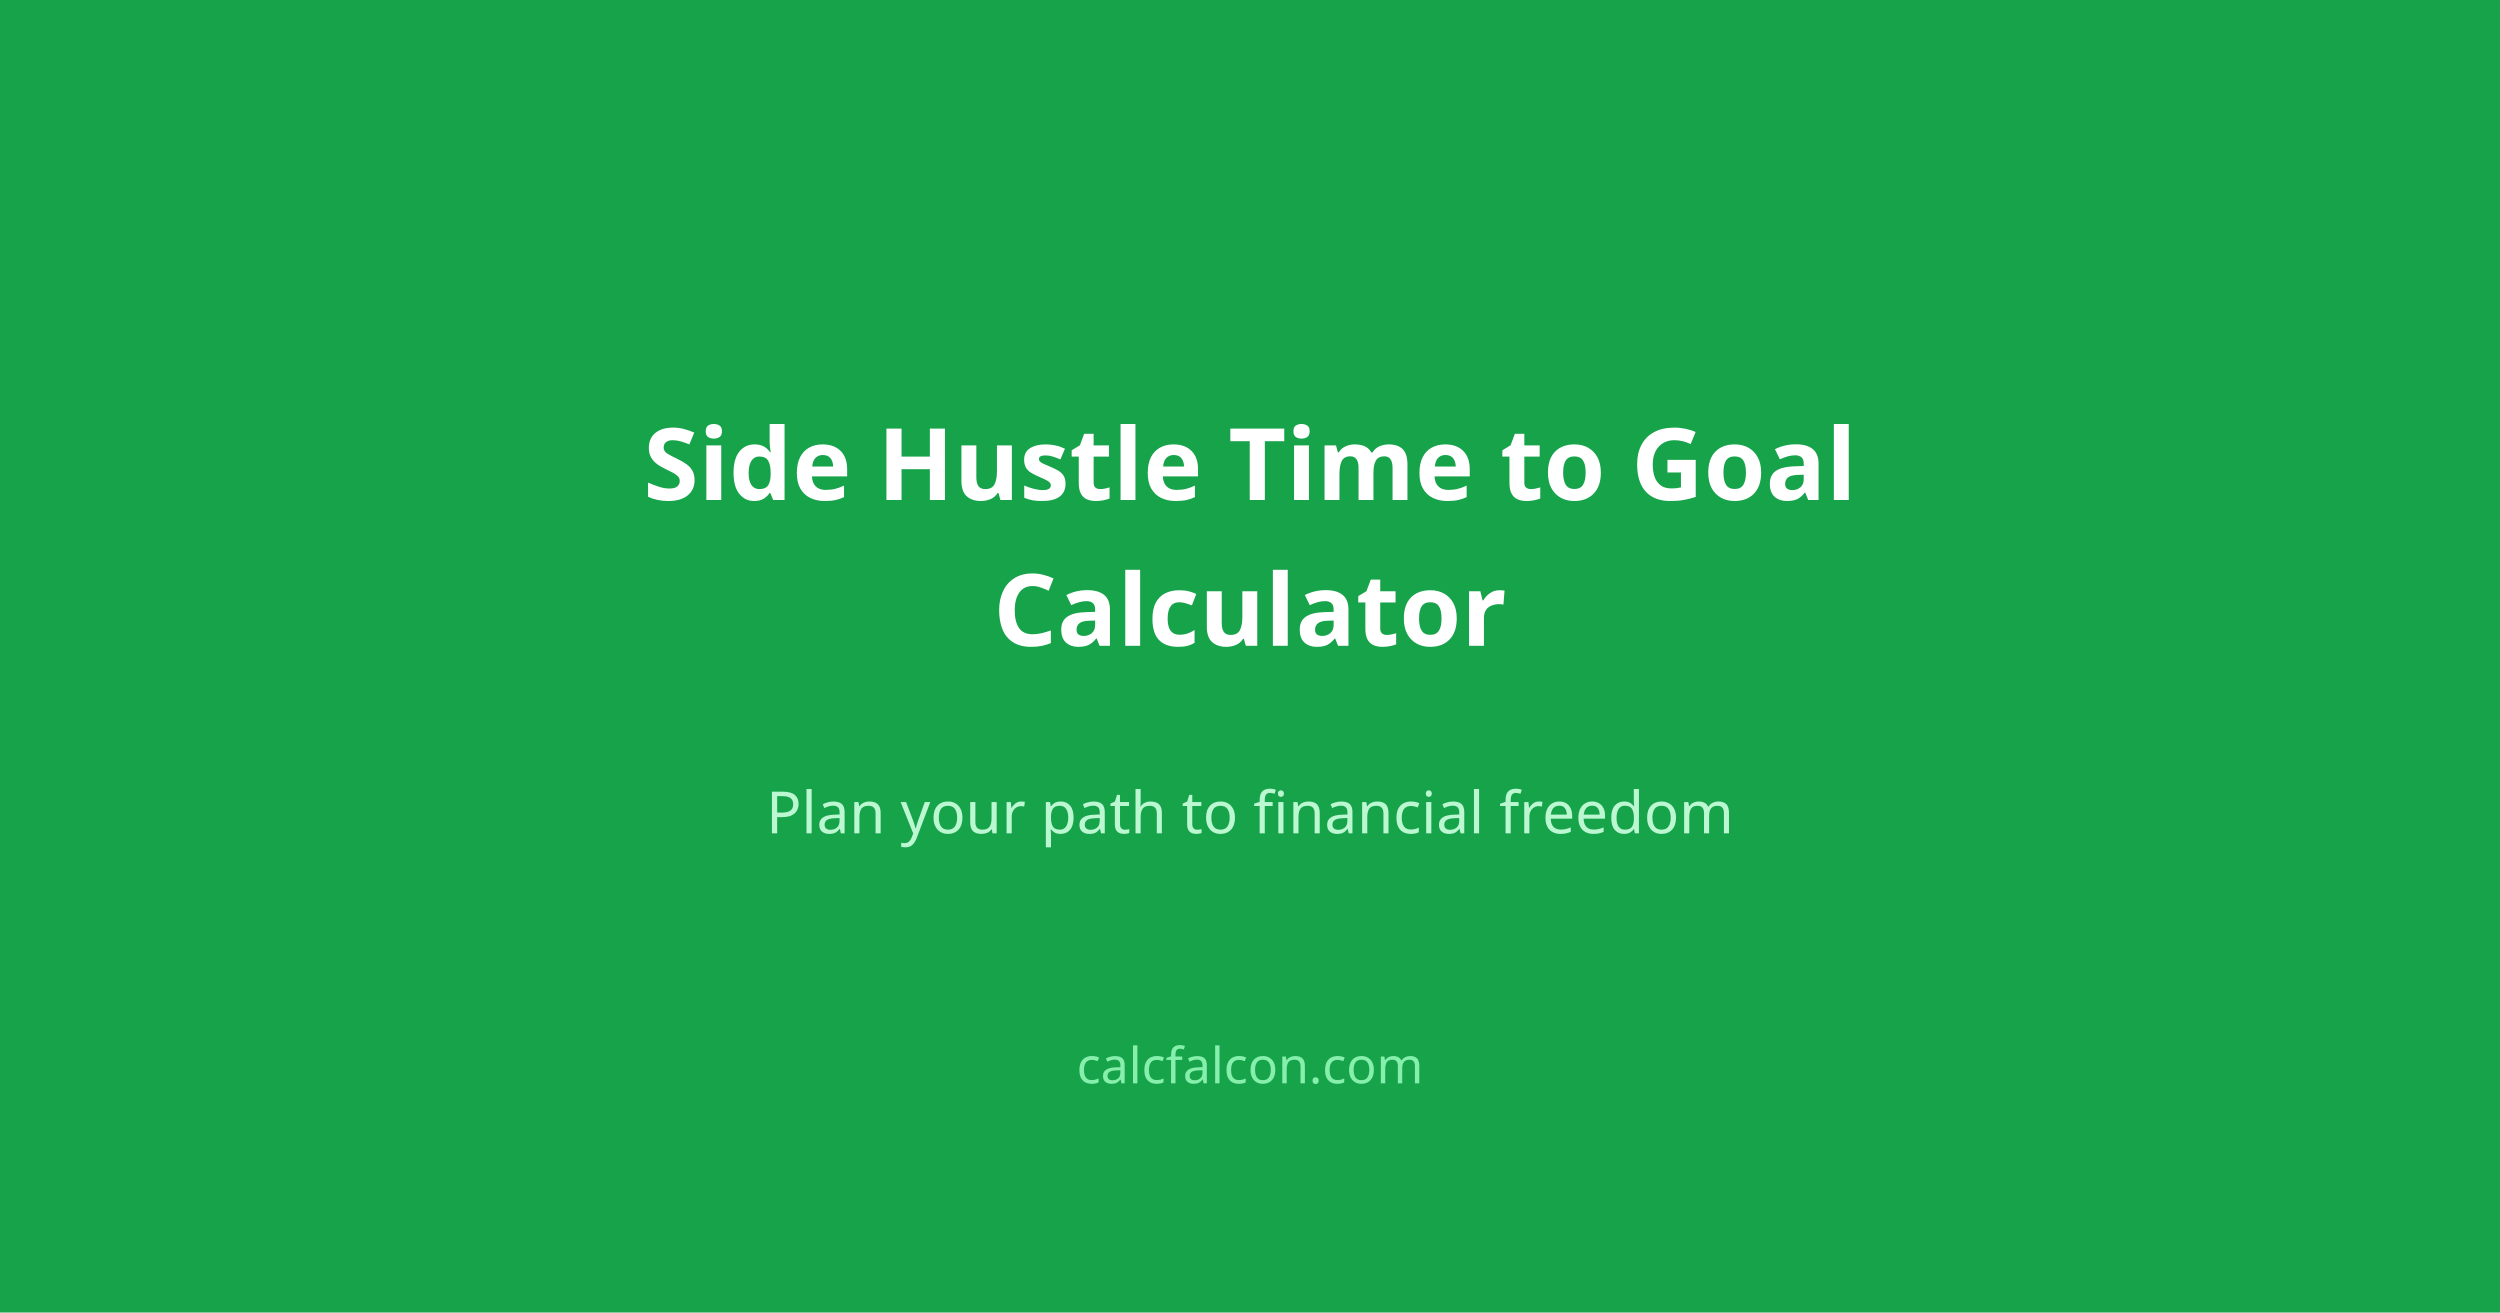
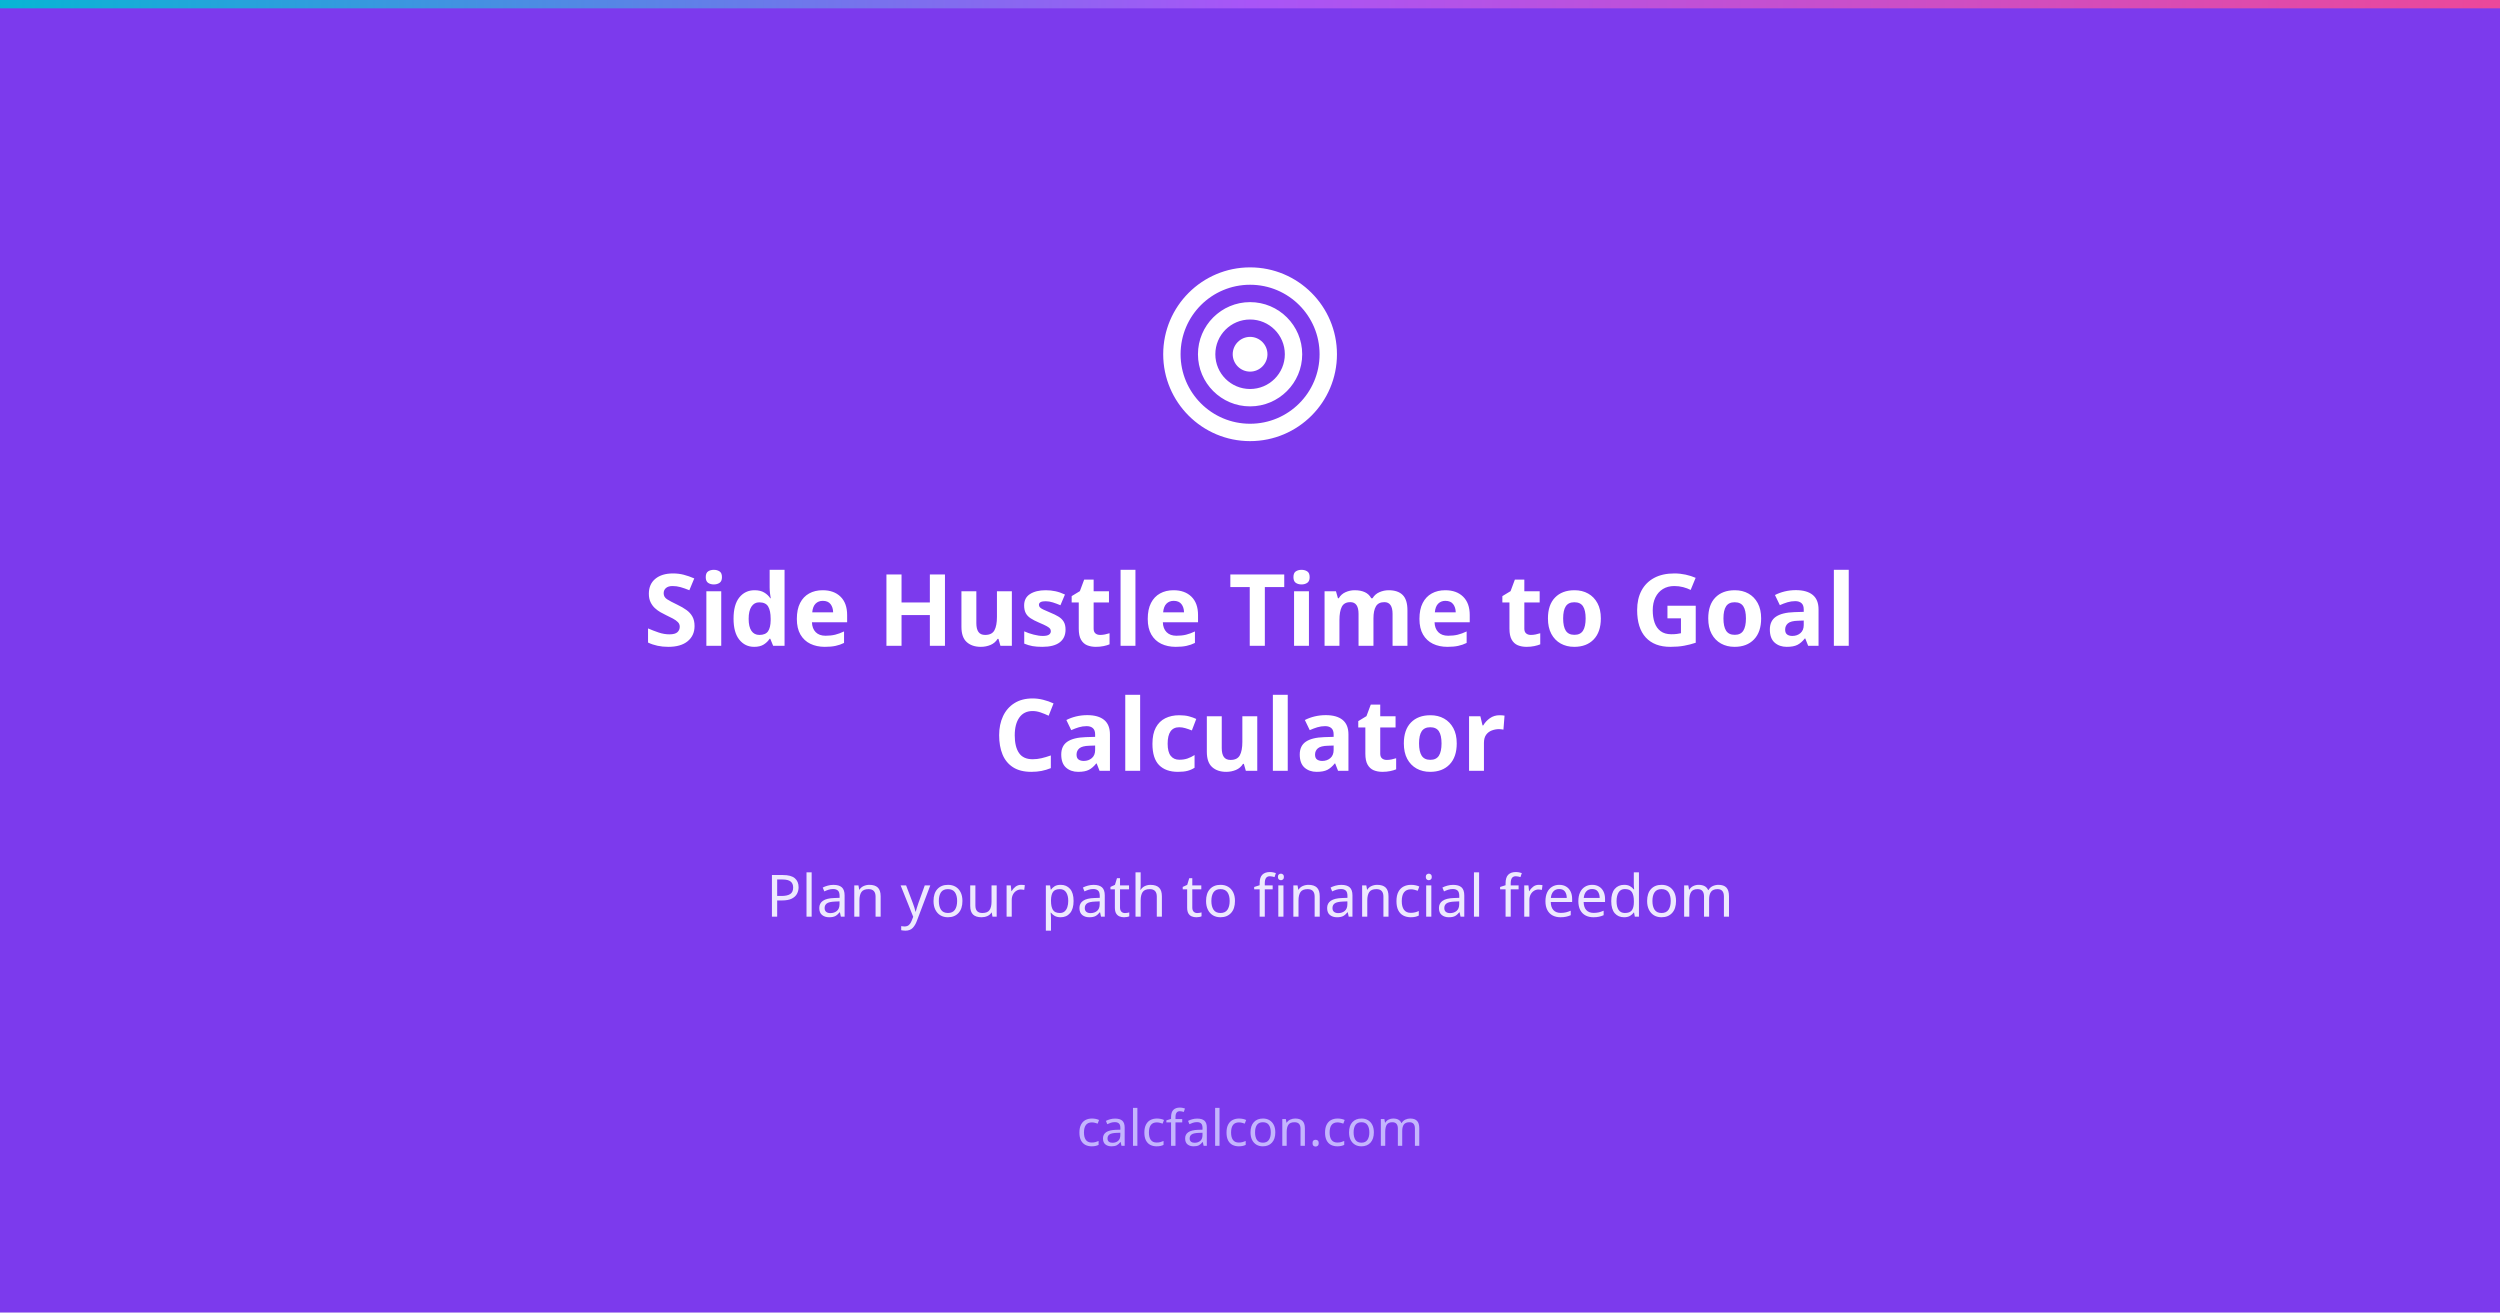
<svg xmlns="http://www.w3.org/2000/svg" width="1200" height="630">
-   <rect width="1200" height="630" fill="#16a34a" />
-   <text x="600" y="240" font-family="system-ui, sans-serif" font-size="48" font-weight="bold" fill="white" text-anchor="middle">Side Hustle Time to Goal</text>
-   <text x="600" y="310" font-family="system-ui, sans-serif" font-size="48" font-weight="bold" fill="white" text-anchor="middle">Calculator</text>
-   <text x="600" y="400" font-family="system-ui, sans-serif" font-size="28" fill="#bbf7d0" text-anchor="middle">Plan your path to financial freedom</text>
-   <text x="600" y="520" font-family="system-ui, sans-serif" font-size="24" fill="#86efac" text-anchor="middle">calcfalcon.com</text>
+   <defs>
+     <linearGradient id="brand" x1="0" y1="0" x2="1" y2="0">
+       <stop offset="0%" stop-color="#06b6d4" />
+       <stop offset="50%" stop-color="#a855f7" />
+       <stop offset="100%" stop-color="#ec4899" />
+     </linearGradient>
+   </defs>
+   <rect width="1200" height="630" fill="#7c3aed" />
+   <rect width="1200" height="4" y="0" fill="url(#brand)" />
+   <g transform="translate(550, 120) scale(4.17)">
+     <path fill="white" d="M12 2C6.48 2 2 6.48 2 12s4.48 10 10 10 10-4.48 10-10S17.52 2 12 2zm0 18c-4.42 0-8-3.58-8-8s3.58-8 8-8 8 3.58 8 8-3.58 8-8 8zm0-14c-3.31 0-6 2.69-6 6s2.69 6 6 6 6-2.69 6-6-2.69-6-6-6zm0 10c-2.21 0-4-1.79-4-4s1.79-4 4-4 4 1.79 4 4-1.79 4-4 4zm0-6c-1.1 0-2 .9-2 2s.9 2 2 2 2-.9 2-2-.9-2-2-2z" />
+   </g>
+   <text x="600" y="310" font-family="system-ui, sans-serif" font-size="48" font-weight="bold" fill="white" text-anchor="middle">Side Hustle Time to Goal</text>
+   <text x="600" y="370" font-family="system-ui, sans-serif" font-size="48" font-weight="bold" fill="white" text-anchor="middle">Calculator</text>
+   <text x="600" y="440" font-family="system-ui, sans-serif" font-size="28" fill="#ede9fe" text-anchor="middle">Plan your path to financial freedom</text>
+   <text x="600" y="550" font-family="system-ui, sans-serif" font-size="24" fill="#c4b5fd" text-anchor="middle">calcfalcon.com</text>
</svg>
